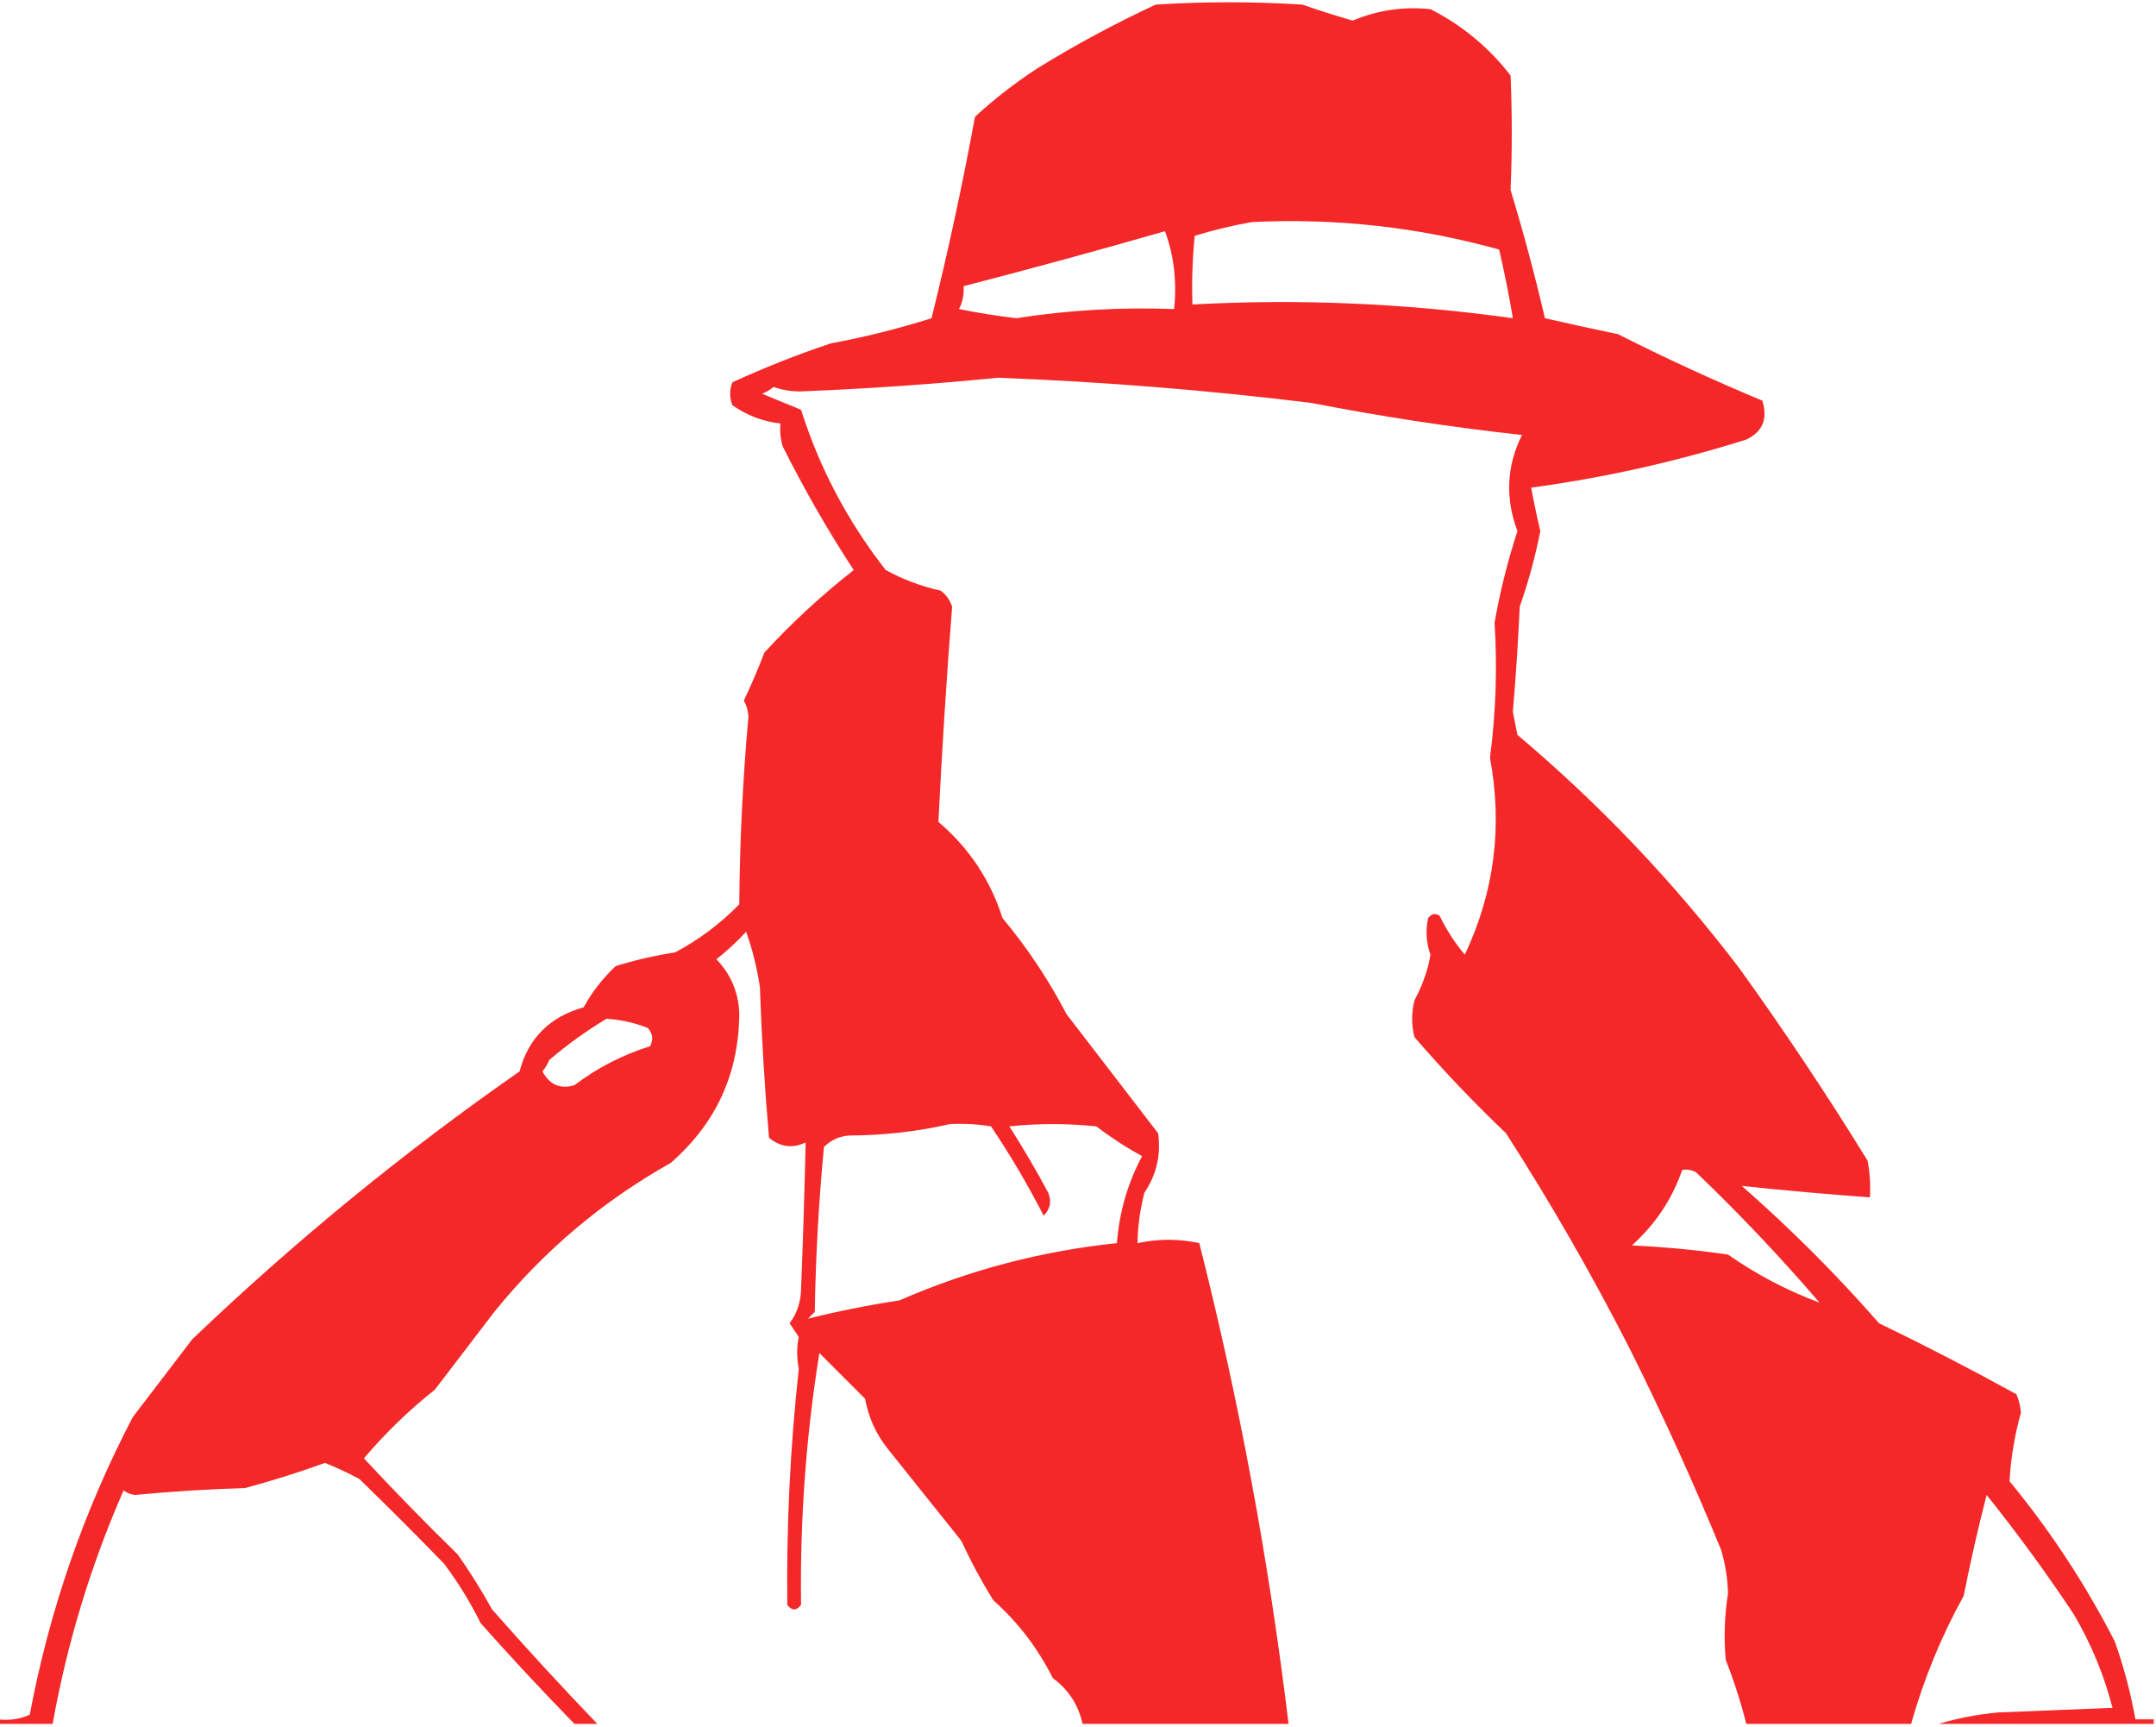
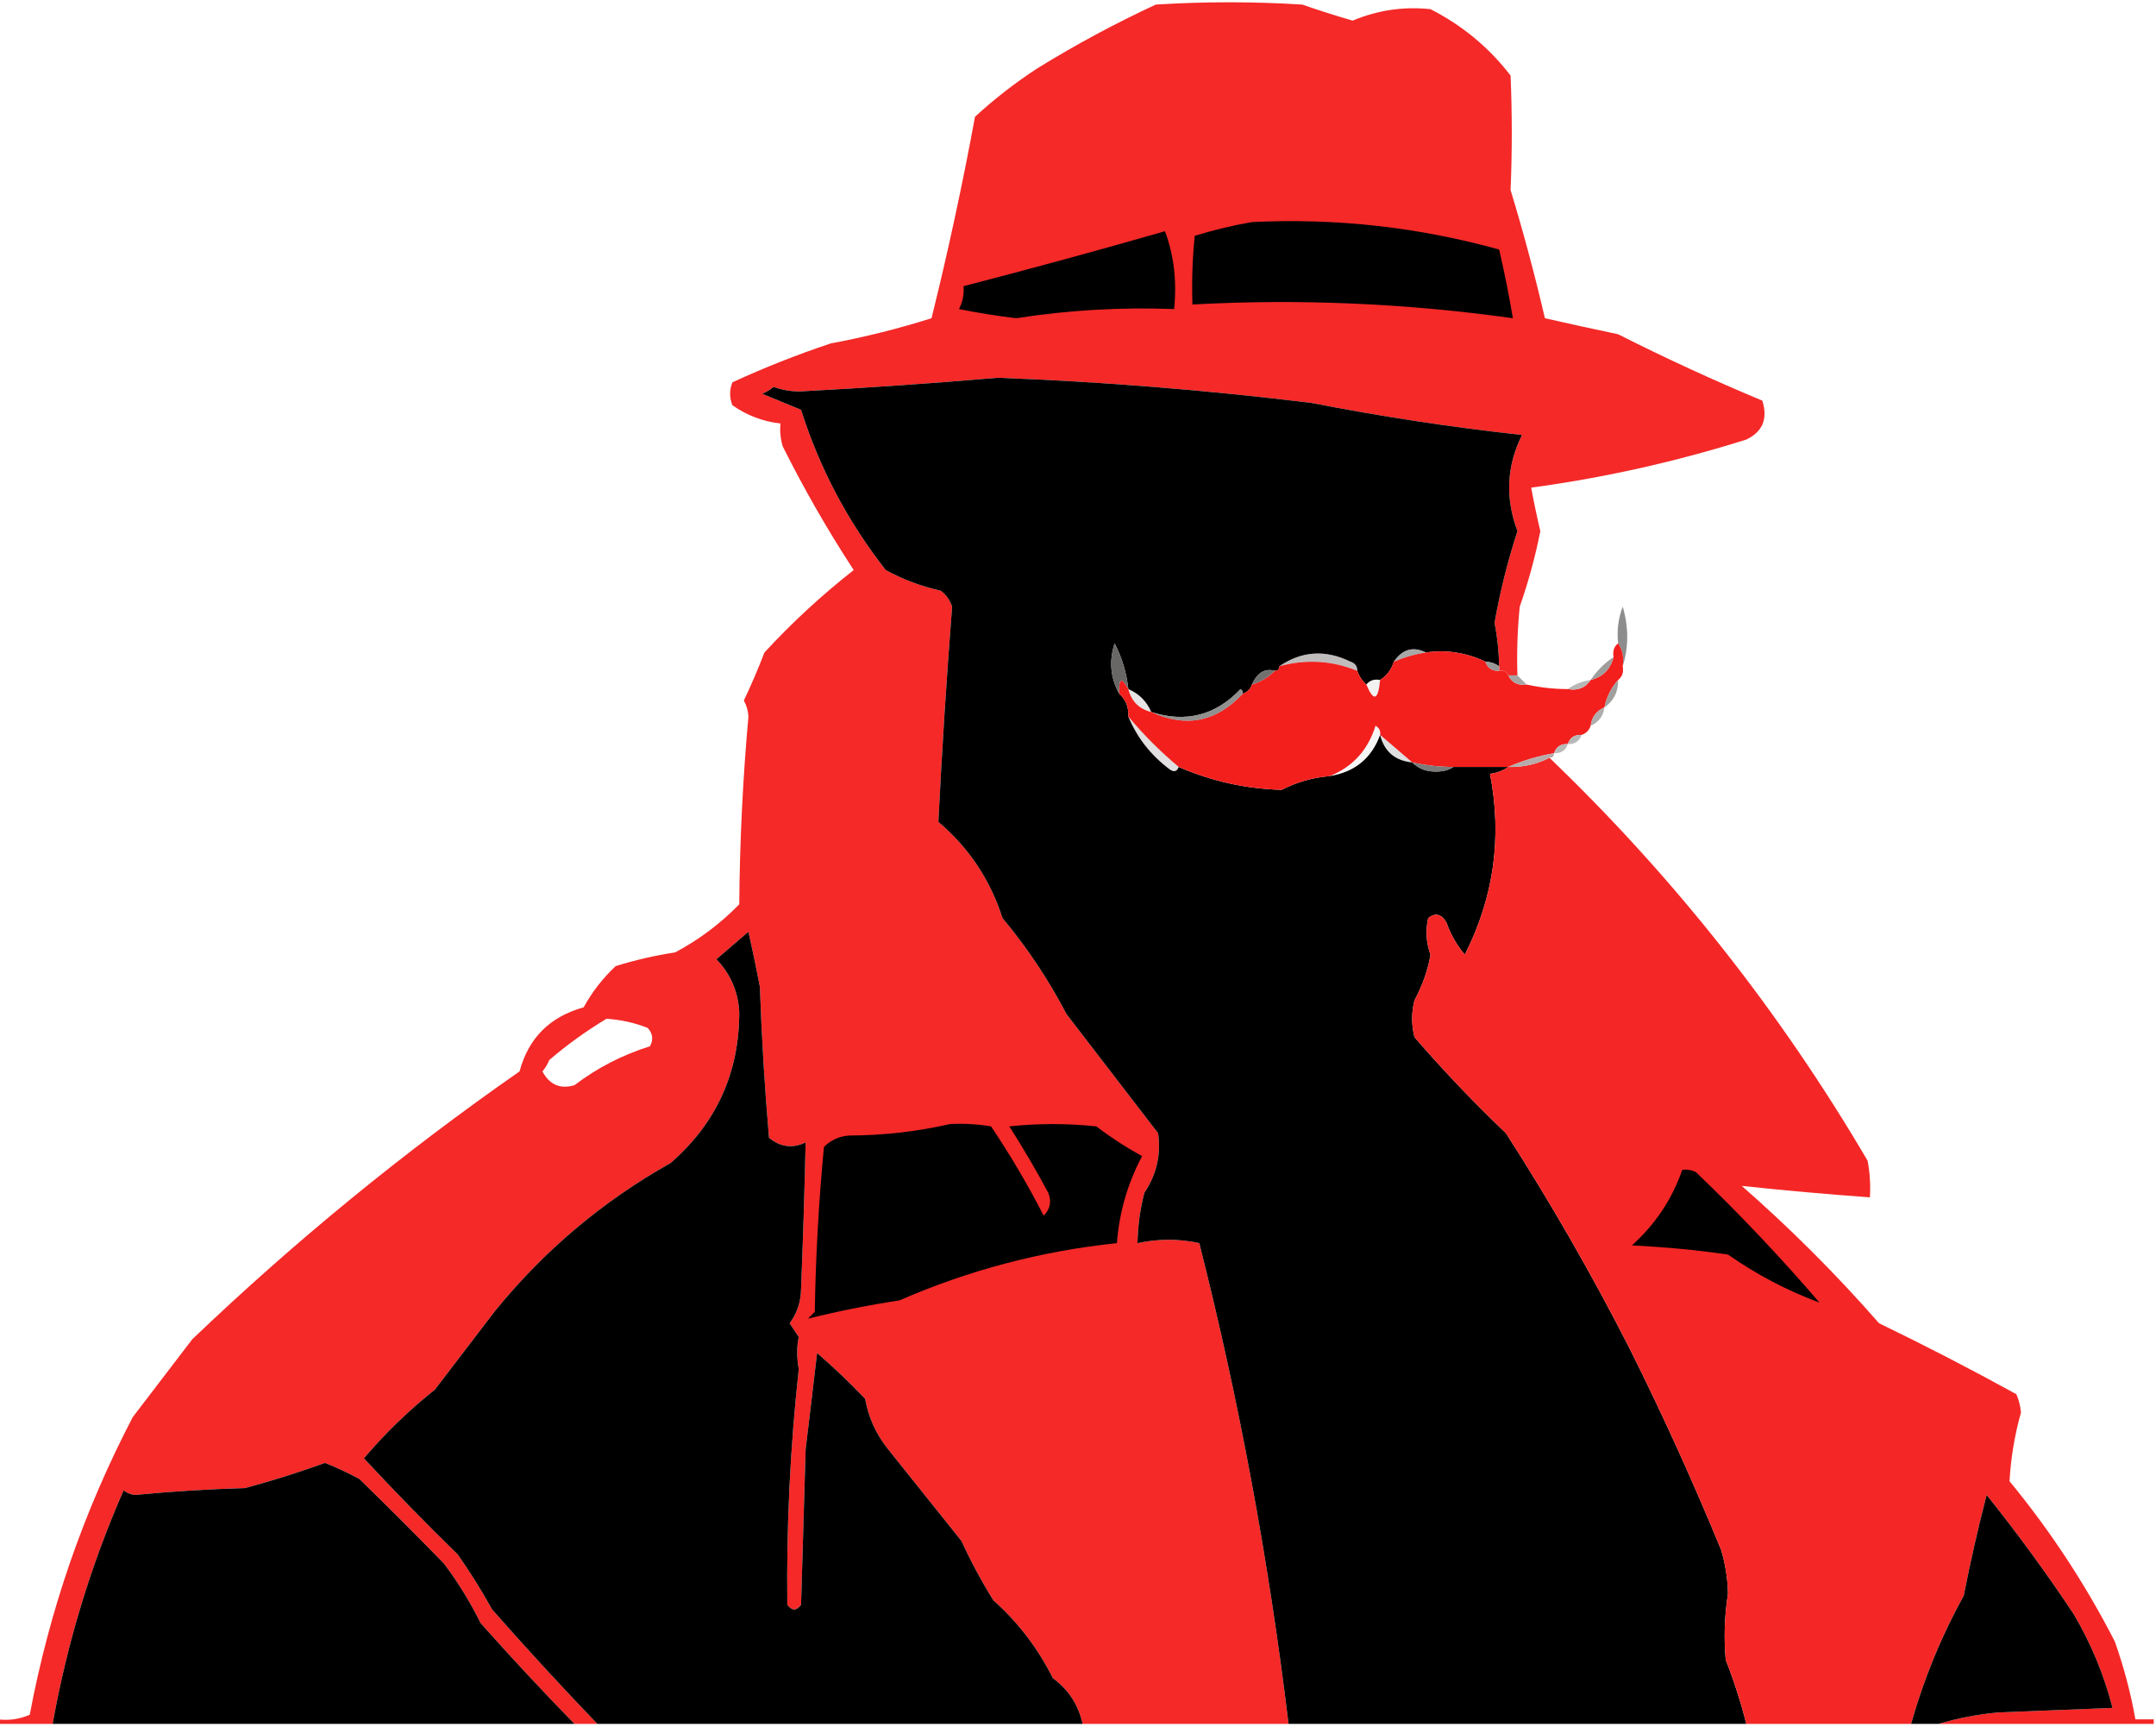
<svg xmlns="http://www.w3.org/2000/svg" version="1.1" width="471px" height="377px" style="shape-rendering:geometricPrecision; text-rendering:geometricPrecision; image-rendering:optimizeQuality; fill-rule:evenodd; clip-rule:evenodd">
  <g>
-     <path style="opacity:0.943" fill="#f31c1b" d="M 470.5,375.5 C 470.5,375.833 470.5,376.167 470.5,376.5C 454.833,376.5 439.167,376.5 423.5,376.5C 427.619,375.262 431.953,374.429 436.5,374C 444.833,373.667 453.167,373.333 461.5,373C 459.648,365.791 456.815,358.958 453,352.5C 447.053,343.553 440.72,334.886 434,326.5C 432.119,333.787 430.452,341.12 429,348.5C 424.095,357.38 420.261,366.713 417.5,376.5C 405.5,376.5 393.5,376.5 381.5,376.5C 380.301,371.761 378.801,367.095 377,362.5C 376.574,357.66 376.74,352.827 377.5,348C 377.418,344.765 376.918,341.598 376,338.5C 369.842,323.524 363.176,308.857 356,294.5C 347.758,278.344 338.758,262.677 329,247.5C 321.968,240.803 315.302,233.803 309,226.5C 308.333,223.833 308.333,221.167 309,218.5C 310.821,215.047 311.988,211.713 312.5,208.5C 311.56,205.868 311.393,203.202 312,200.5C 312.718,199.549 313.551,199.383 314.5,200C 315.965,203.046 317.799,205.879 320,208.5C 326.463,194.836 328.296,180.503 325.5,165.5C 326.79,155.662 327.124,145.829 326.5,136C 327.699,129.204 329.366,122.537 331.5,116C 328.788,108.759 329.121,101.759 332.5,95C 317.065,93.307 301.731,90.974 286.5,88C 263.665,85.201 240.831,83.368 218,82.5C 203.454,83.942 188.954,84.942 174.5,85.5C 172.571,85.46 170.738,85.127 169,84.5C 168.25,85.126 167.416,85.626 166.5,86C 169.35,87.171 172.184,88.338 175,89.5C 179.049,102.263 185.216,113.93 193.5,124.5C 197.263,126.557 201.263,128.057 205.5,129C 206.701,129.903 207.535,131.069 208,132.5C 206.787,148.027 205.787,163.694 205,179.5C 211.689,185.182 216.355,192.182 219,200.5C 224.411,206.984 229.078,213.984 233,221.5C 239.667,230.167 246.333,238.833 253,247.5C 253.665,252.181 252.665,256.514 250,260.5C 249.064,264.114 248.564,267.78 248.5,271.5C 253.064,270.526 257.564,270.526 262,271.5C 270.687,305.789 277.187,340.789 281.5,376.5C 266.5,376.5 251.5,376.5 236.5,376.5C 235.589,372.343 233.422,369.009 230,366.5C 226.726,359.971 222.393,354.304 217,349.5C 214.427,345.358 212.094,341.024 210,336.5C 204.667,329.833 199.333,323.167 194,316.5C 191.383,313.231 189.717,309.565 189,305.5C 185.667,302.167 182.333,298.833 179,295.5C 176.081,313.665 174.748,331.998 175,350.5C 174,351.833 173,351.833 172,350.5C 171.788,333.292 172.621,316.125 174.5,299C 174.038,296.46 174.038,294.127 174.5,292C 173.833,291 173.167,290 172.5,289C 174.121,286.834 174.955,284.334 175,281.5C 175.43,270.795 175.763,260.128 176,249.5C 173.167,250.87 170.5,250.536 168,248.5C 167.048,237.518 166.382,226.518 166,215.5C 165.378,211.388 164.378,207.388 163,203.5C 160.957,205.712 158.791,207.712 156.5,209.5C 159.577,212.686 161.244,216.519 161.5,221C 161.518,234.278 156.518,245.278 146.5,254C 131.596,262.37 118.763,273.204 108,286.5C 103.698,292.143 99.364,297.809 95,303.5C 89.324,308.01 84.157,313.01 79.5,318.5C 86.096,325.597 92.929,332.597 100,339.5C 102.729,343.388 105.229,347.388 107.5,351.5C 115.048,360.07 122.715,368.403 130.5,376.5C 128.833,376.5 127.167,376.5 125.5,376.5C 118.533,369.364 111.7,362.03 105,354.5C 102.73,349.902 100.063,345.569 97,341.5C 90.956,335.279 84.789,329.113 78.5,323C 76.017,321.674 73.517,320.507 71,319.5C 65.24,321.585 59.406,323.418 53.5,325C 45.472,325.228 37.472,325.728 29.5,326.5C 28.558,326.392 27.725,326.059 27,325.5C 19.82,341.885 14.653,358.885 11.5,376.5C 7.5,376.5 3.5,376.5 -0.5,376.5C -0.5,376.167 -0.5,375.833 -0.5,375.5C 1.924,375.808 4.257,375.474 6.5,374.5C 10.781,351.704 18.281,330.037 29,309.5C 33.333,303.833 37.667,298.167 42,292.5C 64.381,271.109 88.214,251.609 113.5,234C 115.438,226.728 120.105,222.062 127.5,220C 129.35,216.638 131.683,213.638 134.5,211C 138.737,209.681 143.071,208.681 147.5,208C 152.703,205.23 157.37,201.73 161.5,197.5C 161.603,183.871 162.27,170.204 163.5,156.5C 163.43,155.228 163.097,154.062 162.5,153C 164.129,149.573 165.629,146.073 167,142.5C 173.023,135.976 179.523,129.976 186.5,124.5C 180.828,115.826 175.661,106.826 171,97.5C 170.506,95.866 170.34,94.199 170.5,92.5C 166.634,92.046 163.134,90.713 160,88.5C 159.333,86.833 159.333,85.167 160,83.5C 166.991,80.279 174.158,77.446 181.5,75C 188.971,73.607 196.305,71.774 203.5,69.5C 207.1,55.004 210.267,40.337 213,25.5C 217.19,21.649 221.69,18.149 226.5,15C 234.943,9.781 243.61,5.114 252.5,1C 263.167,0.333 273.833,0.333 284.5,1C 288.153,2.273 291.819,3.44 295.5,4.5C 300.961,2.217 306.628,1.384 312.5,2C 319.468,5.553 325.301,10.386 330,16.5C 330.351,24.849 330.351,33.183 330,41.5C 332.812,50.746 335.312,60.079 337.5,69.5C 342.82,70.713 348.154,71.879 353.5,73C 363.814,78.217 374.314,83.05 385,87.5C 386.236,91.463 385.07,94.297 381.5,96C 366.126,100.841 350.459,104.341 334.5,106.5C 335.084,109.67 335.75,112.837 336.5,116C 335.387,121.619 333.887,127.119 332,132.5C 331.648,140.177 331.148,147.844 330.5,155.5C 330.833,157.167 331.167,158.833 331.5,160.5C 349.536,175.703 365.703,192.703 380,211.5C 389.83,225.156 399.163,239.156 408,253.5C 408.497,256.146 408.664,258.813 408.5,261.5C 399.11,260.825 389.776,259.991 380.5,259C 391.167,268.333 401.167,278.333 410.5,289C 420.657,293.911 430.657,299.078 440.5,304.5C 441.046,305.772 441.379,307.106 441.5,308.5C 440.112,313.468 439.279,318.468 439,323.5C 447.91,334.311 455.576,345.977 462,358.5C 463.974,364.062 465.474,369.729 466.5,375.5C 467.833,375.5 469.167,375.5 470.5,375.5 Z M 273.5,48.5 C 291.863,47.601 309.863,49.601 327.5,54.5C 328.659,59.468 329.659,64.468 330.5,69.5C 307.09,66.228 283.757,65.228 260.5,66.5C 260.334,61.489 260.501,56.489 261,51.5C 265.203,50.215 269.37,49.215 273.5,48.5 Z M 254.5,50.5 C 256.45,55.735 257.117,61.402 256.5,67.5C 244.923,67.054 233.423,67.721 222,69.5C 217.808,68.997 213.641,68.331 209.5,67.5C 210.309,65.929 210.643,64.262 210.5,62.5C 225.282,58.68 239.948,54.68 254.5,50.5 Z M 132.5,222.5 C 135.601,222.692 138.601,223.358 141.5,224.5C 142.614,225.723 142.781,227.056 142,228.5C 135.968,230.393 130.468,233.226 125.5,237C 122.404,237.927 120.07,236.927 118.5,234C 119.126,233.25 119.626,232.416 120,231.5C 123.969,228.111 128.136,225.111 132.5,222.5 Z M 207.5,245.5 C 210.518,245.335 213.518,245.502 216.5,246C 220.725,252.285 224.558,258.785 228,265.5C 229.44,264.07 229.774,262.403 229,260.5C 226.352,255.555 223.519,250.722 220.5,246C 226.833,245.333 233.167,245.333 239.5,246C 242.672,248.419 246.006,250.586 249.5,252.5C 246.345,258.435 244.512,264.769 244,271.5C 227.518,273.217 211.684,277.383 196.5,284C 189.661,285.049 182.994,286.382 176.5,288C 177,287.5 177.5,287 178,286.5C 178.192,274.468 178.858,262.468 180,250.5C 181.491,248.996 183.324,248.163 185.5,248C 193.077,247.965 200.41,247.131 207.5,245.5 Z M 397.5,284.5 C 390.385,281.851 383.719,278.351 377.5,274C 370.819,273.016 363.819,272.349 356.5,272C 361.633,267.387 365.3,261.887 367.5,255.5C 368.552,255.351 369.552,255.517 370.5,256C 379.97,265.065 388.97,274.565 397.5,284.5 Z" />
+     <path style="opacity:0.94" fill="#f31c1b" d="M 331.5,147.5 C 330.833,147.5 330.167,147.5 329.5,147.5C 329.158,146.662 328.492,146.328 327.5,146.5C 327.5,146.167 327.5,145.833 327.5,145.5C 327.441,142.31 327.107,139.143 326.5,136C 327.699,129.204 329.366,122.537 331.5,116C 328.788,108.759 329.121,101.759 332.5,95C 317.065,93.307 301.731,90.974 286.5,88C 263.665,85.201 240.831,83.368 218,82.5C 203.42,83.749 188.92,84.749 174.5,85.5C 172.571,85.46 170.738,85.127 169,84.5C 168.25,85.126 167.416,85.626 166.5,86C 169.35,87.171 172.184,88.338 175,89.5C 179.049,102.263 185.216,113.93 193.5,124.5C 197.263,126.557 201.263,128.057 205.5,129C 206.701,129.903 207.535,131.069 208,132.5C 206.787,148.027 205.787,163.694 205,179.5C 211.689,185.182 216.355,192.182 219,200.5C 224.411,206.984 229.078,213.984 233,221.5C 239.667,230.167 246.333,238.833 253,247.5C 253.665,252.181 252.665,256.514 250,260.5C 249.064,264.114 248.564,267.78 248.5,271.5C 253.064,270.526 257.564,270.526 262,271.5C 270.687,305.789 277.187,340.789 281.5,376.5C 266.5,376.5 251.5,376.5 236.5,376.5C 235.589,372.343 233.422,369.009 230,366.5C 226.726,359.971 222.393,354.304 217,349.5C 214.427,345.358 212.094,341.024 210,336.5C 204.667,329.833 199.333,323.167 194,316.5C 191.383,313.231 189.717,309.565 189,305.5C 185.631,301.963 182.131,298.629 178.5,295.5C 177.692,302.473 176.858,309.473 176,316.5C 175.667,327.833 175.333,339.167 175,350.5C 174,351.833 173,351.833 172,350.5C 171.788,333.292 172.621,316.125 174.5,299C 174.038,296.46 174.038,294.127 174.5,292C 173.833,291 173.167,290 172.5,289C 174.121,286.834 174.955,284.334 175,281.5C 175.43,270.795 175.763,260.128 176,249.5C 173.167,250.87 170.5,250.536 168,248.5C 167.048,237.518 166.382,226.518 166,215.5C 165.227,211.468 164.394,207.468 163.5,203.5C 161.161,205.507 158.828,207.507 156.5,209.5C 159.577,212.686 161.244,216.519 161.5,221C 161.518,234.278 156.518,245.278 146.5,254C 131.596,262.37 118.763,273.204 108,286.5C 103.698,292.143 99.364,297.809 95,303.5C 89.324,308.01 84.157,313.01 79.5,318.5C 86.096,325.597 92.929,332.597 100,339.5C 102.729,343.388 105.229,347.388 107.5,351.5C 115.048,360.07 122.715,368.403 130.5,376.5C 128.833,376.5 127.167,376.5 125.5,376.5C 118.533,369.364 111.7,362.03 105,354.5C 102.73,349.902 100.063,345.569 97,341.5C 90.956,335.279 84.789,329.113 78.5,323C 76.017,321.674 73.517,320.507 71,319.5C 65.24,321.585 59.406,323.418 53.5,325C 45.472,325.228 37.472,325.728 29.5,326.5C 28.558,326.392 27.725,326.059 27,325.5C 19.82,341.885 14.653,358.885 11.5,376.5C 7.5,376.5 3.5,376.5 -0.5,376.5C -0.5,376.167 -0.5,375.833 -0.5,375.5C 1.924,375.808 4.257,375.474 6.5,374.5C 10.781,351.704 18.281,330.037 29,309.5C 33.333,303.833 37.667,298.167 42,292.5C 64.381,271.109 88.214,251.609 113.5,234C 115.438,226.728 120.105,222.062 127.5,220C 129.35,216.638 131.683,213.638 134.5,211C 138.737,209.681 143.071,208.681 147.5,208C 152.703,205.23 157.37,201.73 161.5,197.5C 161.603,183.871 162.27,170.204 163.5,156.5C 163.43,155.228 163.097,154.062 162.5,153C 164.129,149.573 165.629,146.073 167,142.5C 173.023,135.976 179.523,129.976 186.5,124.5C 180.828,115.826 175.661,106.826 171,97.5C 170.506,95.866 170.34,94.199 170.5,92.5C 166.634,92.046 163.134,90.713 160,88.5C 159.333,86.833 159.333,85.167 160,83.5C 166.991,80.279 174.158,77.446 181.5,75C 188.971,73.607 196.305,71.774 203.5,69.5C 207.1,55.004 210.267,40.337 213,25.5C 217.19,21.649 221.69,18.149 226.5,15C 234.943,9.781 243.61,5.114 252.5,1C 263.167,0.333 273.833,0.333 284.5,1C 288.153,2.273 291.819,3.44 295.5,4.5C 300.961,2.217 306.628,1.384 312.5,2C 319.468,5.553 325.301,10.386 330,16.5C 330.351,24.849 330.351,33.183 330,41.5C 332.812,50.746 335.312,60.079 337.5,69.5C 342.82,70.713 348.154,71.879 353.5,73C 363.814,78.217 374.314,83.05 385,87.5C 386.236,91.463 385.07,94.297 381.5,96C 366.126,100.841 350.459,104.341 334.5,106.5C 335.084,109.67 335.75,112.837 336.5,116C 335.387,121.619 333.887,127.119 332,132.5C 331.501,137.489 331.334,142.489 331.5,147.5 Z M 132.5,222.5 C 135.601,222.692 138.601,223.358 141.5,224.5C 142.614,225.723 142.781,227.056 142,228.5C 135.968,230.393 130.468,233.226 125.5,237C 122.404,237.927 120.07,236.927 118.5,234C 119.126,233.25 119.626,232.416 120,231.5C 123.969,228.111 128.136,225.111 132.5,222.5 Z" />
+   </g>
+   <g>
+     <path style="opacity:1" fill="#000000" d="M 273.5,48.5 C 291.863,47.601 309.863,49.601 327.5,54.5C 328.659,59.468 329.659,64.468 330.5,69.5C 307.09,66.228 283.757,65.228 260.5,66.5C 260.334,61.489 260.501,56.489 261,51.5C 265.203,50.215 269.37,49.215 273.5,48.5 Z" />
+   </g>
+   <g>
+     <path style="opacity:1" fill="#000000" d="M 254.5,50.5 C 256.45,55.735 257.117,61.402 256.5,67.5C 244.923,67.054 233.423,67.721 222,69.5C 217.808,68.997 213.641,68.331 209.5,67.5C 210.309,65.929 210.643,64.262 210.5,62.5C 225.282,58.68 239.948,54.68 254.5,50.5 Z" />
+   </g>
+   <g>
+     <path style="opacity:1" fill="#000000" d="M 327.5,145.5 C 326.609,144.89 325.609,144.557 324.5,144.5C 320.26,142.514 315.926,141.847 311.5,142.5C 308.715,141.115 306.382,141.782 304.5,144.5C 303.974,146.23 302.974,147.564 301.5,148.5C 300.209,148.263 299.209,148.596 298.5,149.5C 297.599,148.71 296.932,147.71 296.5,146.5C 296.53,145.503 296.03,144.836 295,144.5C 289.553,141.839 284.386,142.173 279.5,145.5C 279.5,146.167 279.167,146.5 278.5,146.5C 276.315,145.913 274.648,146.913 273.5,149.5C 273.167,150.5 272.5,151.167 271.5,151.5C 271.565,151.062 271.399,150.728 271,150.5C 265.56,156.244 259.06,157.911 251.5,155.5C 250.5,153.167 248.833,151.5 246.5,150.5C 246.119,146.976 245.119,143.642 243.5,140.5C 242.252,144.4 242.585,148.067 244.5,151.5C 245.931,152.78 246.598,154.447 246.5,156.5C 248.393,161.079 251.393,164.912 255.5,168C 256.437,168.692 257.103,168.525 257.5,167.5C 264.677,170.612 272.177,172.279 280,172.5C 283.279,170.809 286.779,169.809 290.5,169.5C 295.979,168.608 299.645,165.608 301.5,160.5C 302.417,164.129 304.75,166.129 308.5,166.5C 309.946,167.94 311.779,168.607 314,168.5C 315.385,168.486 316.551,168.152 317.5,167.5C 321.5,167.5 325.5,167.5 329.5,167.5C 328.391,168.29 327.058,168.79 325.5,169C 328.19,182.793 326.356,195.959 320,208.5C 318.234,206.404 316.901,204.071 316,201.5C 314.921,199.606 313.587,199.273 312,200.5C 311.393,203.202 311.56,205.868 312.5,208.5C 311.988,211.713 310.821,215.047 309,218.5C 308.333,221.167 308.333,223.833 309,226.5C 315.302,233.803 321.968,240.803 329,247.5C 338.758,262.677 347.758,278.344 356,294.5C 363.176,308.857 369.842,323.524 376,338.5C 376.918,341.598 377.418,344.765 377.5,348C 376.74,352.827 376.574,357.66 377,362.5C 378.801,367.095 380.301,371.761 381.5,376.5C 348.167,376.5 314.833,376.5 281.5,376.5C 277.187,340.789 270.687,305.789 262,271.5C 257.564,270.526 253.064,270.526 248.5,271.5C 248.564,267.78 249.064,264.114 250,260.5C 252.665,256.514 253.665,252.181 253,247.5C 246.333,238.833 239.667,230.167 233,221.5C 229.078,213.984 224.411,206.984 219,200.5C 216.355,192.182 211.689,185.182 205,179.5C 205.787,163.694 206.787,148.027 208,132.5C 207.535,131.069 206.701,129.903 205.5,129C 201.263,128.057 197.263,126.557 193.5,124.5C 185.216,113.93 179.049,102.263 175,89.5C 172.184,88.338 169.35,87.171 166.5,86C 167.416,85.626 168.25,85.126 169,84.5C 170.738,85.127 172.571,85.46 174.5,85.5C 188.92,84.749 203.42,83.749 218,82.5C 240.831,83.368 263.665,85.201 286.5,88C 301.731,90.974 317.065,93.307 332.5,95C 329.121,101.759 328.788,108.759 331.5,116C 329.366,122.537 327.699,129.204 326.5,136C 327.107,139.143 327.441,142.31 327.5,145.5 Z" />
+   </g>
+   <g>
+     <path style="opacity:1" fill="#8d8d8d" d="M 354.5,145.5 C 354.784,143.585 354.451,141.919 353.5,140.5C 353.187,137.753 353.52,135.086 354.5,132.5C 355.811,136.984 355.811,141.317 354.5,145.5 Z" />
+   </g>
+   <g>
+     <path style="opacity:1" fill="#f31f1d" d="M 353.5,140.5 C 354.451,141.919 354.784,143.585 354.5,145.5C 354.737,146.791 354.404,147.791 353.5,148.5C 351.992,150.181 350.992,152.181 350.5,154.5C 348.738,155.262 347.738,156.596 347.5,158.5C 347.167,159.5 346.5,160.167 345.5,160.5C 343.973,160.427 342.973,161.094 342.5,162.5C 340.973,162.427 339.973,163.094 339.5,164.5C 335.952,165.13 332.619,166.13 329.5,167.5C 325.5,167.5 321.5,167.5 317.5,167.5C 314.455,167.492 311.455,167.159 308.5,166.5C 306.192,164.529 303.858,162.529 301.5,160.5C 301.631,159.624 301.298,158.957 300.5,158.5C 298.854,163.808 295.52,167.475 290.5,169.5C 286.779,169.809 283.279,170.809 280,172.5C 272.177,172.279 264.677,170.612 257.5,167.5C 253.5,164.167 249.833,160.5 246.5,156.5C 246.598,154.447 245.931,152.78 244.5,151.5C 244.367,148.075 245.033,147.742 246.5,150.5C 247.167,153.167 248.833,154.833 251.5,155.5C 259.064,159.005 265.73,157.672 271.5,151.5C 272.5,151.167 273.167,150.5 273.5,149.5C 275.411,148.925 277.078,147.925 278.5,146.5C 279.167,146.5 279.5,146.167 279.5,145.5C 285.313,143.916 290.98,144.249 296.5,146.5C 296.932,147.71 297.599,148.71 298.5,149.5C 300.079,153.317 301.079,152.984 301.5,148.5C 302.974,147.564 303.974,146.23 304.5,144.5C 306.746,143.545 309.079,142.878 311.5,142.5C 315.926,141.847 320.26,142.514 324.5,144.5C 324.973,145.906 325.973,146.573 327.5,146.5C 328.492,146.328 329.158,146.662 329.5,147.5C 330.287,149.104 331.62,149.771 333.5,149.5C 336.455,150.159 339.455,150.492 342.5,150.5C 344.698,150.88 346.365,150.213 347.5,148.5C 350.167,147.833 351.833,146.167 352.5,143.5C 352.263,142.209 352.596,141.209 353.5,140.5 Z" />
+   </g>
+   <g>
+     <path style="opacity:0.627" fill="#757474" d="M 311.5,142.5 C 309.079,142.878 306.746,143.545 304.5,144.5C 306.382,141.782 308.715,141.115 311.5,142.5 Z" />
+   </g>
+   <g>
+     <path style="opacity:0.443" fill="#716867" d="M 296.5,146.5 C 290.98,144.249 285.313,143.916 279.5,145.5C 284.386,142.173 289.553,141.839 295,144.5C 296.03,144.836 296.53,145.503 296.5,146.5 Z" />
+   </g>
+   <g>
+     <path style="opacity:1" fill="#686766" d="M 246.5,150.5 C 245.033,147.742 244.367,148.075 244.5,151.5C 242.585,148.067 242.252,144.4 243.5,140.5C 245.119,143.642 246.119,146.976 246.5,150.5 Z" />
+   </g>
+   <g>
+     <path style="opacity:1" fill="#999796" d="M 324.5,144.5 C 325.609,144.557 326.609,144.89 327.5,145.5C 327.5,145.833 327.5,146.167 327.5,146.5C 325.973,146.573 324.973,145.906 324.5,144.5 Z" />
+   </g>
+   <g>
+     <path style="opacity:1" fill="#9e9e9d" d="M 352.5,143.5 C 351.833,146.167 350.167,147.833 347.5,148.5C 348.833,146.5 350.5,144.833 352.5,143.5 Z" />
+   </g>
+   <g>
+     <path style="opacity:0.988" fill="#716f6e" d="M 278.5,146.5 C 277.078,147.925 275.411,148.925 273.5,149.5C 274.648,146.913 276.315,145.913 278.5,146.5 Z" />
+   </g>
+   <g>
+     <path style="opacity:0.141" fill="#a1a09f" d="M 301.5,148.5 C 301.079,152.984 300.079,153.317 298.5,149.5C 299.209,148.596 300.209,148.263 301.5,148.5 Z" />
+   </g>
+   <g>
+     <path style="opacity:1" fill="#a6a5a4" d="M 329.5,147.5 C 330.167,147.5 330.833,147.5 331.5,147.5C 332.167,148.167 332.833,148.833 333.5,149.5C 331.62,149.771 330.287,149.104 329.5,147.5 Z" />
+   </g>
+   <g>
+     <path style="opacity:1" fill="#b7b7b5" d="M 347.5,148.5 C 346.365,150.213 344.698,150.88 342.5,150.5C 343.93,149.463 345.597,148.796 347.5,148.5 Z" />
+   </g>
+   <g>
+     <path style="opacity:1" fill="#9f9f9e" d="M 353.5,148.5 C 353.539,151.089 352.539,153.089 350.5,154.5C 350.992,152.181 351.992,150.181 353.5,148.5 Z" />
+   </g>
+   <g>
+     <path style="opacity:0.216" fill="#8b8381" d="M 246.5,150.5 C 248.833,151.5 250.5,153.167 251.5,155.5C 248.833,154.833 247.167,153.167 246.5,150.5 Z" />
+   </g>
+   <g>
+     <path style="opacity:1" fill="#afaead" d="M 350.5,154.5 C 350.262,156.404 349.262,157.738 347.5,158.5C 347.738,156.596 348.738,155.262 350.5,154.5 Z" />
+   </g>
+   <g>
+     <path style="opacity:0.808" fill="#757574" d="M 271.5,151.5 C 265.73,157.672 259.064,159.005 251.5,155.5C 259.06,157.911 265.56,156.244 271,150.5C 271.399,150.728 271.565,151.062 271.5,151.5 Z" />
+   </g>
+   <g>
+     <path style="opacity:1" fill="#b7b7b7" d="M 345.5,160.5 C 345.027,161.906 344.027,162.573 342.5,162.5C 342.973,161.094 343.973,160.427 345.5,160.5 Z" />
+   </g>
+   <g>
+     <path style="opacity:0.243" fill="#827c7a" d="M 246.5,156.5 C 249.833,160.5 253.5,164.167 257.5,167.5C 257.103,168.525 256.437,168.692 255.5,168C 251.393,164.912 248.393,161.079 246.5,156.5 Z" />
+   </g>
+   <g>
+     <path style="opacity:0.333" fill="#a0a09e" d="M 301.5,160.5 C 303.858,162.529 306.192,164.529 308.5,166.5C 304.75,166.129 302.417,164.129 301.5,160.5 Z" />
+   </g>
+   <g>
+     <path style="opacity:1" fill="#b8b9b7" d="M 342.5,162.5 C 342.027,163.906 341.027,164.573 339.5,164.5C 339.973,163.094 340.973,162.427 342.5,162.5 Z" />
+   </g>
+   <g>
+     <path style="opacity:0.951" fill="#f31c1b" d="M 338.5,165.5 C 365.732,191.634 388.898,220.967 408,253.5C 408.497,256.146 408.664,258.813 408.5,261.5C 399.11,260.825 389.776,259.991 380.5,259C 391.167,268.333 401.167,278.333 410.5,289C 420.657,293.911 430.657,299.078 440.5,304.5C 441.046,305.772 441.379,307.106 441.5,308.5C 440.112,313.468 439.279,318.468 439,323.5C 447.91,334.311 455.576,345.977 462,358.5C 463.974,364.062 465.474,369.729 466.5,375.5C 467.833,375.5 469.167,375.5 470.5,375.5C 470.5,375.833 470.5,376.167 470.5,376.5C 454.833,376.5 439.167,376.5 423.5,376.5C 427.619,375.262 431.953,374.429 436.5,374C 444.833,373.667 453.167,373.333 461.5,373C 459.648,365.791 456.815,358.958 453,352.5C 447.053,343.553 440.72,334.886 434,326.5C 432.119,333.787 430.452,341.12 429,348.5C 424.095,357.38 420.261,366.713 417.5,376.5C 405.5,376.5 393.5,376.5 381.5,376.5C 380.301,371.761 378.801,367.095 377,362.5C 376.574,357.66 376.74,352.827 377.5,348C 377.418,344.765 376.918,341.598 376,338.5C 369.842,323.524 363.176,308.857 356,294.5C 347.758,278.344 338.758,262.677 329,247.5C 321.968,240.803 315.302,233.803 309,226.5C 308.333,223.833 308.333,221.167 309,218.5C 310.821,215.047 311.988,211.713 312.5,208.5C 311.56,205.868 311.393,203.202 312,200.5C 313.587,199.273 314.921,199.606 316,201.5C 316.901,204.071 318.234,206.404 320,208.5C 326.356,195.959 328.19,182.793 325.5,169C 327.058,168.79 328.391,168.29 329.5,167.5C 332.697,167.595 335.697,166.928 338.5,165.5 Z" />
+   </g>
+   <g>
+     <path style="opacity:0.098" fill="#9f9e9c" d="M 301.5,160.5 C 299.645,165.608 295.979,168.608 290.5,169.5C 295.52,167.475 298.854,163.808 300.5,158.5C 301.298,158.957 301.631,159.624 301.5,160.5 Z" />
+   </g>
+   <g>
+     <path style="opacity:1" fill="#b7acab" d="M 339.5,164.5 C 339.5,165.167 339.167,165.5 338.5,165.5C 335.697,166.928 332.697,167.595 329.5,167.5C 332.619,166.13 335.952,165.13 339.5,164.5 Z" />
+   </g>
+   <g>
+     <path style="opacity:0.922" fill="#71706f" d="M 308.5,166.5 C 311.455,167.159 314.455,167.492 317.5,167.5C 316.551,168.152 315.385,168.486 314,168.5C 311.779,168.607 309.946,167.94 308.5,166.5 Z" />
+   </g>
+   <g>
+     <path style="opacity:1" fill="#000000" d="M 163.5,203.5 C 164.394,207.468 165.227,211.468 166,215.5C 166.382,226.518 167.048,237.518 168,248.5C 170.5,250.536 173.167,250.87 176,249.5C 175.763,260.128 175.43,270.795 175,281.5C 174.955,284.334 174.121,286.834 172.5,289C 173.167,290 173.833,291 174.5,292C 174.038,294.127 174.038,296.46 174.5,299C 172.621,316.125 171.788,333.292 172,350.5C 173,351.833 174,351.833 175,350.5C 175.333,339.167 175.667,327.833 176,316.5C 176.858,309.473 177.692,302.473 178.5,295.5C 182.131,298.629 185.631,301.963 189,305.5C 189.717,309.565 191.383,313.231 194,316.5C 199.333,323.167 204.667,329.833 210,336.5C 212.094,341.024 214.427,345.358 217,349.5C 222.393,354.304 226.726,359.971 230,366.5C 233.422,369.009 235.589,372.343 236.5,376.5C 201.167,376.5 165.833,376.5 130.5,376.5C 122.715,368.403 115.048,360.07 107.5,351.5C 105.229,347.388 102.729,343.388 100,339.5C 92.929,332.597 86.096,325.597 79.5,318.5C 84.157,313.01 89.324,308.01 95,303.5C 99.364,297.809 103.698,292.143 108,286.5C 118.763,273.204 131.596,262.37 146.5,254C 156.518,245.278 161.518,234.278 161.5,221C 161.244,216.519 159.577,212.686 156.5,209.5C 158.828,207.507 161.161,205.507 163.5,203.5 Z" />
+   </g>
+   <g>
+     <path style="opacity:1" fill="#000000" d="M 207.5,245.5 C 210.518,245.335 213.518,245.502 216.5,246C 220.725,252.285 224.558,258.785 228,265.5C 229.44,264.07 229.774,262.403 229,260.5C 226.352,255.555 223.519,250.722 220.5,246C 226.833,245.333 233.167,245.333 239.5,246C 242.672,248.419 246.006,250.586 249.5,252.5C 246.345,258.435 244.512,264.769 244,271.5C 227.518,273.217 211.684,277.383 196.5,284C 189.661,285.049 182.994,286.382 176.5,288C 177,287.5 177.5,287 178,286.5C 178.192,274.468 178.858,262.468 180,250.5C 181.491,248.996 183.324,248.163 185.5,248C 193.077,247.965 200.41,247.131 207.5,245.5 Z" />
+   </g>
+   <g>
+     <path style="opacity:1" fill="#000000" d="M 397.5,284.5 C 390.385,281.851 383.719,278.351 377.5,274C 370.819,273.016 363.819,272.349 356.5,272C 361.633,267.387 365.3,261.887 367.5,255.5C 368.552,255.351 369.552,255.517 370.5,256C 379.97,265.065 388.97,274.565 397.5,284.5 Z" />
+   </g>
+   <g>
+     <path style="opacity:1" fill="#000000" d="M 125.5,376.5 C 87.5,376.5 49.5,376.5 11.5,376.5C 14.653,358.885 19.82,341.885 27,325.5C 27.725,326.059 28.558,326.392 29.5,326.5C 37.472,325.728 45.472,325.228 53.5,325C 59.406,323.418 65.24,321.585 71,319.5C 73.517,320.507 76.017,321.674 78.5,323C 84.789,329.113 90.956,335.279 97,341.5C 100.063,345.569 102.73,349.902 105,354.5C 111.7,362.03 118.533,369.364 125.5,376.5 Z" />
+   </g>
+   <g>
+     <path style="opacity:1" fill="#000000" d="M 423.5,376.5 C 421.5,376.5 419.5,376.5 417.5,376.5C 420.261,366.713 424.095,357.38 429,348.5C 430.452,341.12 432.119,333.787 434,326.5C 440.72,334.886 447.053,343.553 453,352.5C 456.815,358.958 459.648,365.791 461.5,373C 453.167,373.333 444.833,373.667 436.5,374C 431.953,374.429 427.619,375.262 423.5,376.5 Z" />
  </g>
</svg>
